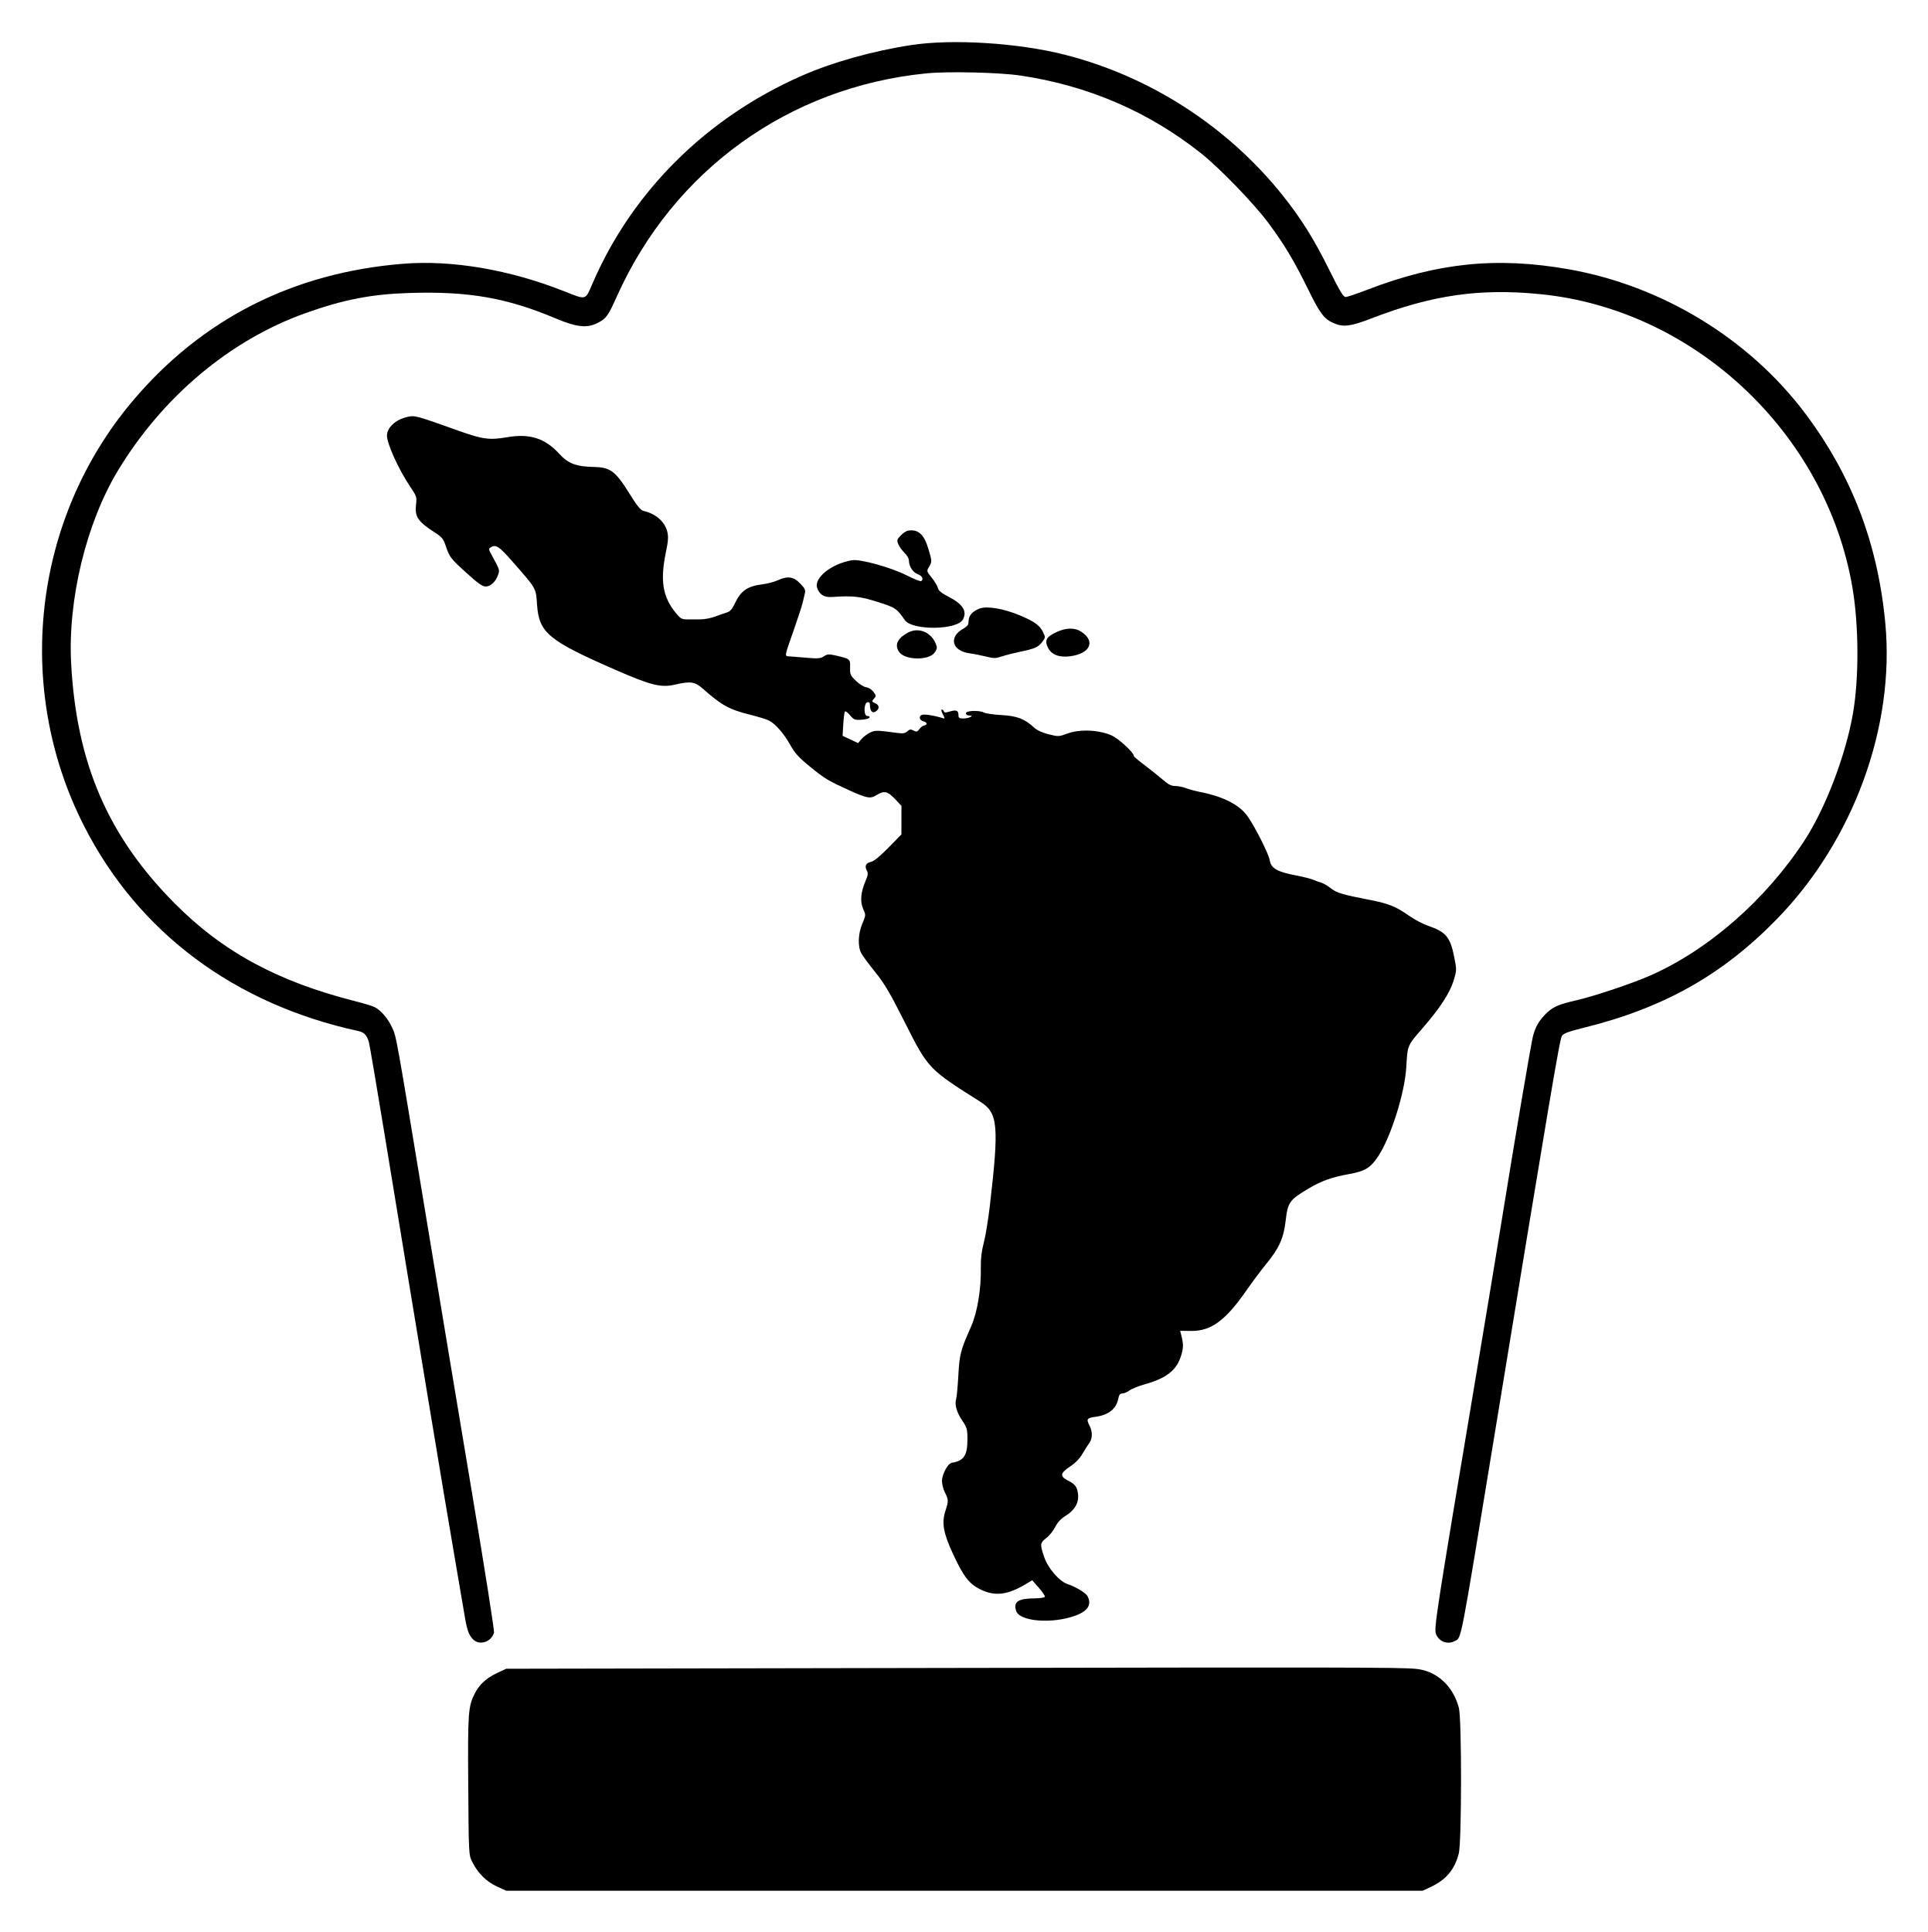
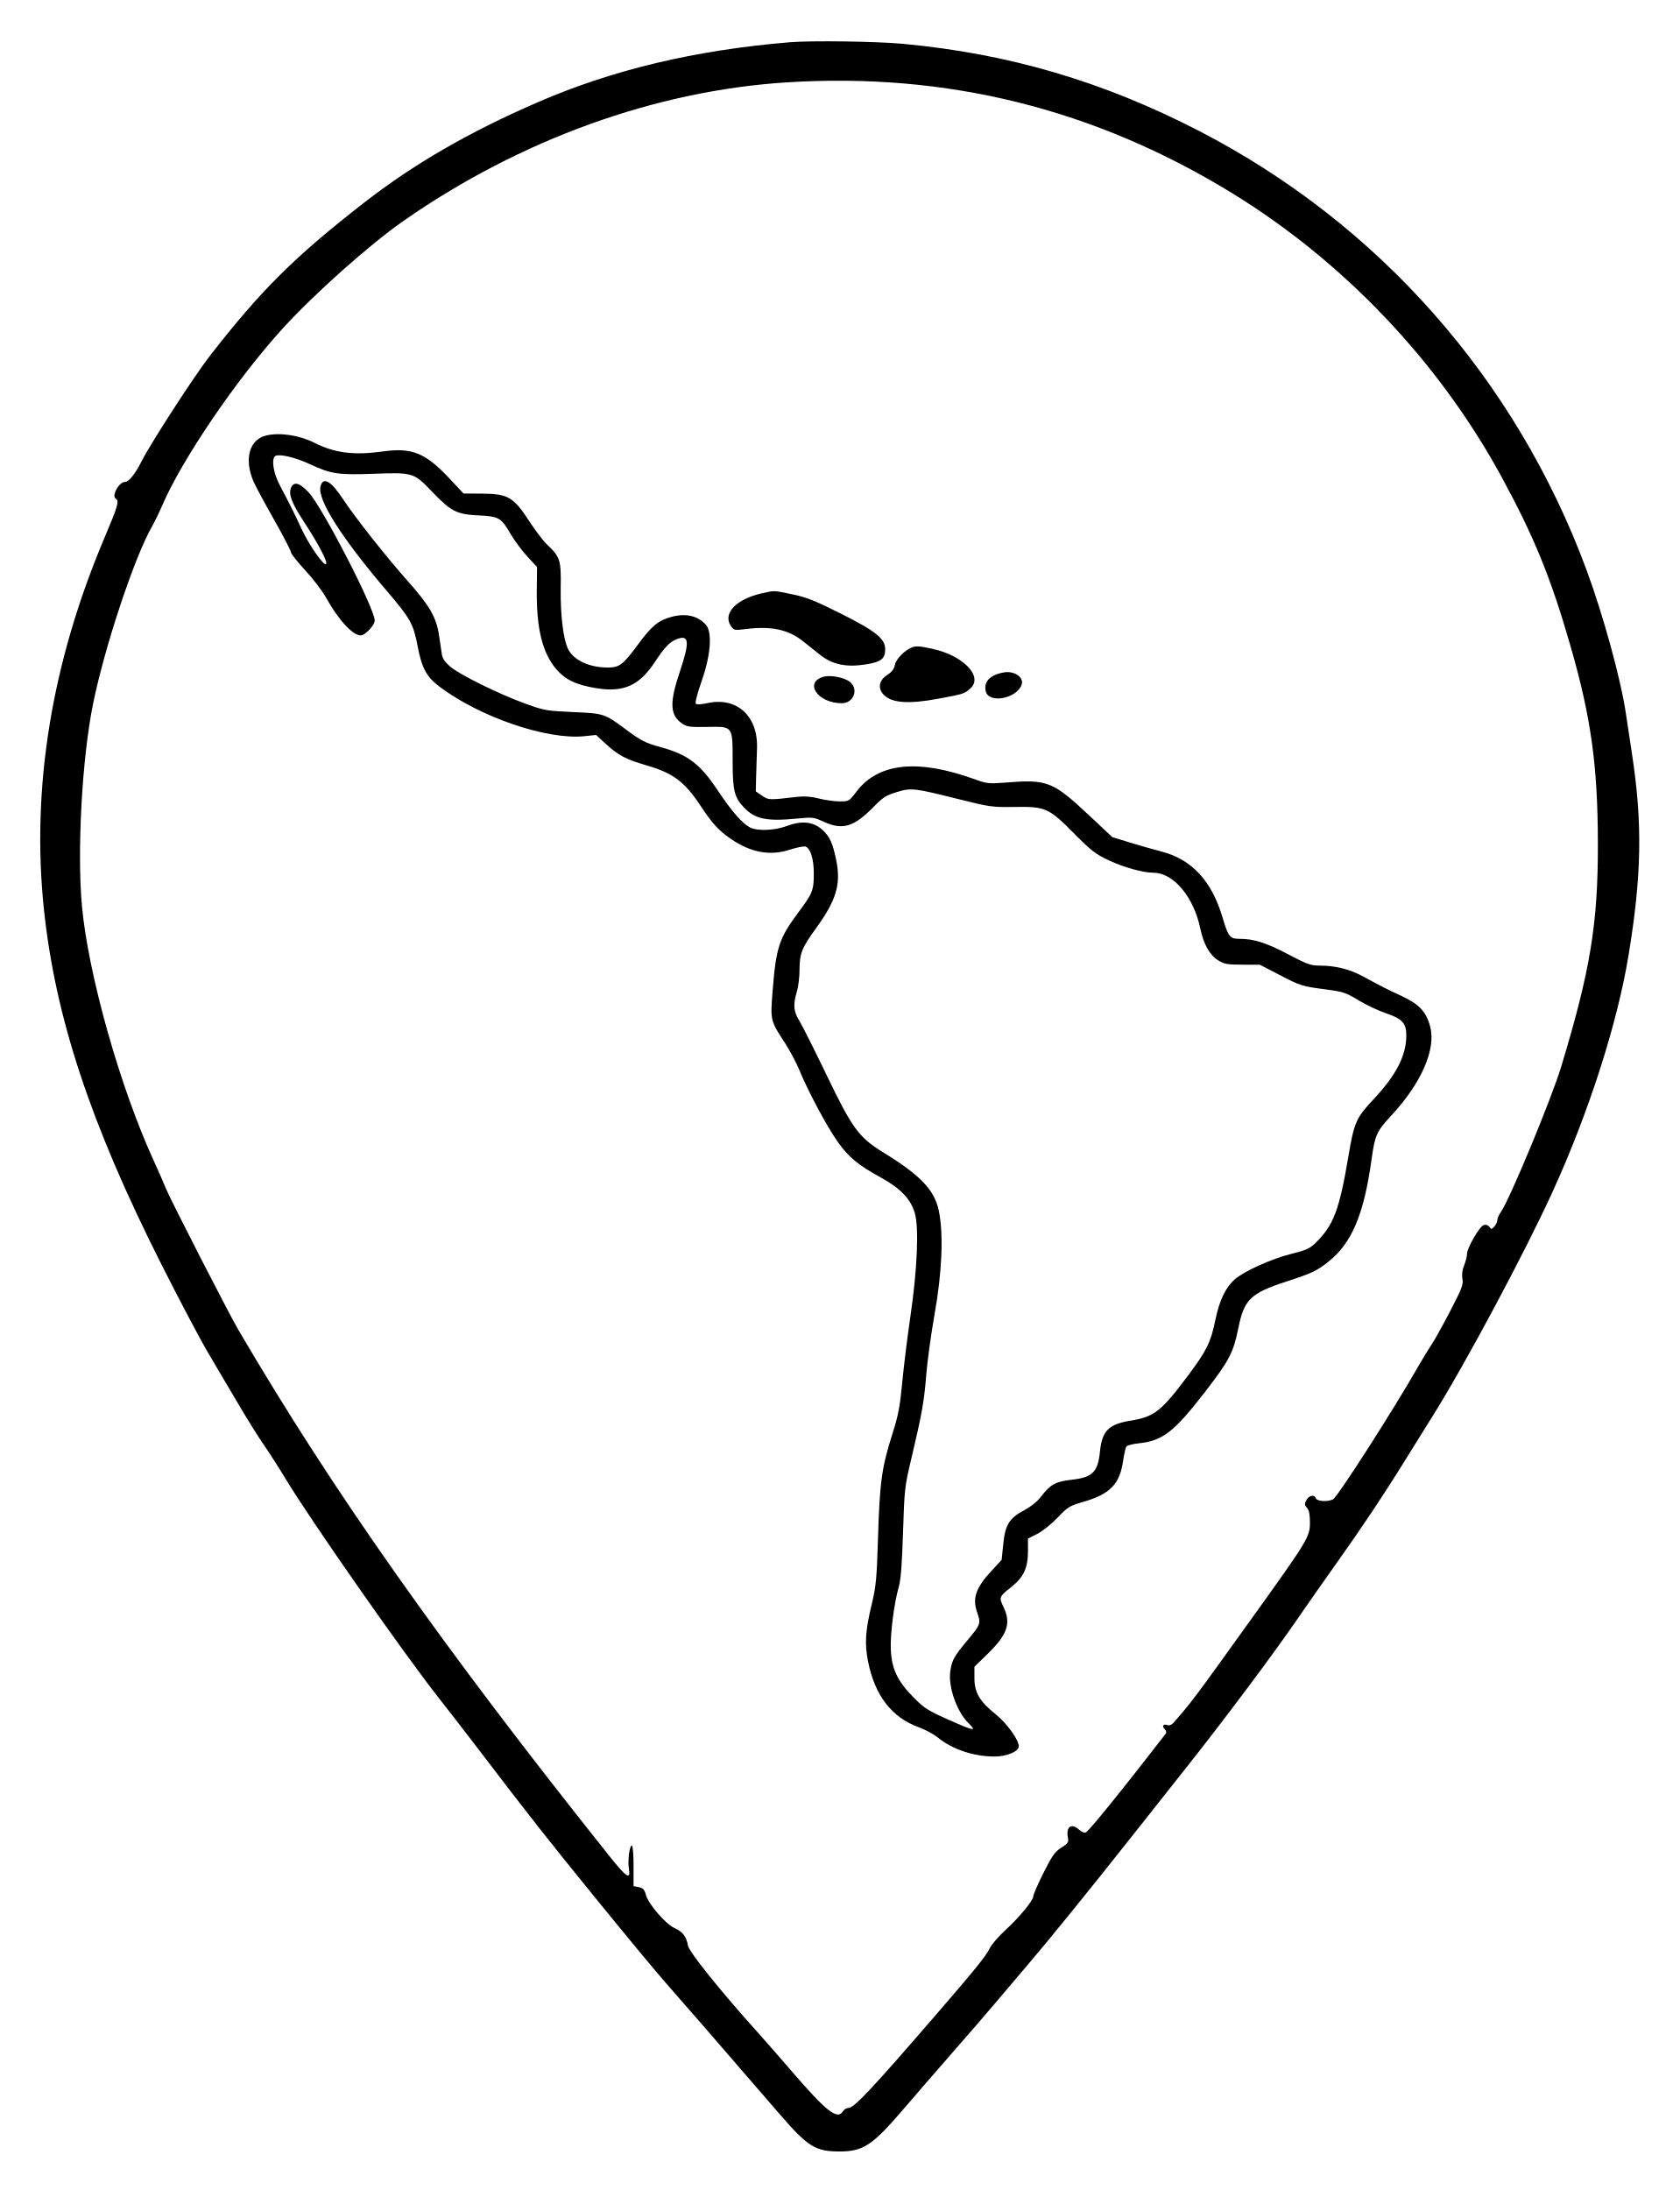
- <svg xmlns="http://www.w3.org/2000/svg" viewBox="558 237 1285 1288">
-   <g class="logo-hat" fill="currentColor">
-     <path d="M 1165.500 267.051 C 1139.541 271.031, 1112.858 278.542, 1092.075 287.719 C 1028.819 315.652, 979.461 364.737, 953.027 426 C 948.105 437.407, 949.184 437.114, 934.102 431.154 C 897.731 416.780, 859.485 410.243, 826.910 412.833 C 753.573 418.663, 692.505 449.658, 646.299 504.500 C 579.957 583.242, 567.155 695.610, 614.041 787.645 C 650.191 858.608, 714.263 906.460, 797.180 924.422 C 800.799 925.206, 802.748 927.349, 803.969 931.887 C 804.532 933.975, 809.698 964.442, 815.449 999.592 C 834.376 1115.258, 854.869 1238.965, 860.412 1271 C 863.409 1288.325, 866.576 1306.881, 867.450 1312.235 C 869.286 1323.492, 870.327 1326.639, 873.241 1329.750 C 877.465 1334.259, 885.458 1331.852, 887.375 1325.494 C 887.708 1324.391, 881.231 1283.216, 872.982 1233.994 C 864.734 1184.772, 850.772 1100.850, 841.957 1047.500 C 821.607 924.341, 822.354 928.497, 819.396 922 C 816.711 916.102, 812.096 910.666, 807.914 908.474 C 806.491 907.728, 800.641 905.933, 794.914 904.485 C 743.080 891.378, 706.405 871.496, 674.313 839.105 C 629.935 794.315, 609.075 745.974, 605.439 679.500 C 603.101 636.755, 615.551 585.482, 636.762 550.500 C 666.533 501.402, 711.328 463.794, 761.401 445.856 C 786.844 436.742, 805.543 433.104, 831 432.314 C 870.384 431.093, 895.788 435.515, 928.500 449.286 C 942.488 455.174, 949.443 455.917, 956.500 452.276 C 962.228 449.321, 963.382 447.719, 969.357 434.421 C 1007.089 350.443, 1083.942 295.072, 1175.468 285.923 C 1190.085 284.462, 1224.244 285.255, 1238.500 287.387 C 1283.450 294.108, 1323.405 311.288, 1358.500 338.983 C 1370.709 348.617, 1393.520 372.138, 1403.279 385.156 C 1413.971 399.417, 1420.856 410.907, 1430.452 430.500 C 1438.138 446.193, 1440.933 449.821, 1447.417 452.530 C 1453.835 455.211, 1458.543 454.586, 1472.566 449.190 C 1512.930 433.657, 1544.287 429.142, 1584.576 433.063 C 1687.417 443.070, 1775.401 525.569, 1793.009 628.500 C 1797.329 653.754, 1797.501 688.767, 1793.422 712.500 C 1788.633 740.369, 1774.988 776.102, 1760.965 797.500 C 1735.020 837.090, 1696.935 870.365, 1658 887.460 C 1645.935 892.757, 1620.266 901.328, 1608.500 903.988 C 1596.690 906.658, 1592.764 908.499, 1587.860 913.665 C 1583.721 918.026, 1581.703 921.664, 1580.082 927.690 C 1578.829 932.350, 1567.778 997.408, 1559.477 1049 C 1556.512 1067.425, 1548.654 1114.900, 1542.015 1154.500 C 1515.209 1314.376, 1513.903 1322.832, 1515.441 1326.512 C 1517.553 1331.569, 1523.205 1333.566, 1528.055 1330.970 C 1532.435 1328.627, 1531.351 1334.237, 1553.450 1199.500 C 1591.784 965.777, 1597.842 929.890, 1599.355 927.582 C 1600.445 925.917, 1603.747 924.688, 1613.849 922.189 C 1667.350 908.949, 1706.508 886.890, 1742.867 849.509 C 1793.705 797.241, 1821.431 721.481, 1814.968 652.500 C 1809.987 599.352, 1792.592 553.860, 1761.402 512.413 C 1723.998 462.711, 1665.959 427.410, 1603.676 416.479 C 1555.940 408.101, 1516.445 412.119, 1469.781 430.099 C 1462.786 432.795, 1456.188 435, 1455.118 435 C 1453.593 435, 1451.224 431.063, 1444.137 416.750 C 1434.070 396.419, 1425.385 382.538, 1413.148 367.219 C 1376.488 321.326, 1324.614 287.851, 1267.863 273.465 C 1236.742 265.576, 1192.999 262.836, 1165.500 267.051 M 1178.500 1348.985 L 895.500 1349.500 889.500 1352.304 C 882.280 1355.679, 877.610 1359.951, 874.530 1366 C 870.126 1374.651, 869.840 1378.690, 870.180 1427.500 C 870.498 1473.147, 870.518 1473.536, 872.797 1478.162 C 876.480 1485.640, 882.180 1491.350, 889.192 1494.587 L 895.500 1497.500 1201 1497.500 L 1506.500 1497.500 1512 1494.910 C 1522.168 1490.121, 1527.715 1483.509, 1530.575 1472.764 C 1532.559 1465.309, 1532.615 1382.891, 1530.641 1375.500 C 1526.704 1360.761, 1515.708 1350.829, 1501.921 1349.558 C 1490.918 1348.543, 1455.594 1348.480, 1178.500 1348.985" />
+ <svg xmlns="http://www.w3.org/2000/svg" viewBox="554 284 941 1227">
+   <g class="logo-hat" fill="currentColor" fill-rule="evenodd">
+     <path d="M 996.500 307.670 C 943.426 312.103, 897.430 323.043, 855.500 341.207 C 816.726 358.004, 785.988 375.787, 757.757 397.755 C 718.990 427.921, 700.195 446.595, 671.667 483.292 C 662.839 494.648, 638.517 532.185, 633.303 542.500 C 629.721 549.588, 626.192 554, 624.104 554 C 620.652 554, 616.341 561.857, 618.919 563.450 C 620.902 564.676, 620.049 567.612, 612.623 585.114 C 582.925 655.109, 571.441 725.471, 578.611 793.500 C 584.971 853.851, 604.612 913.332, 643.993 991.500 C 654.245 1011.850, 666.239 1034.575, 670.646 1042 C 675.053 1049.425, 682.622 1062.250, 687.467 1070.500 C 692.311 1078.750, 698.714 1089.010, 701.695 1093.300 C 704.676 1097.590, 710.272 1106.326, 714.129 1112.714 C 728.141 1135.915, 780.284 1210.509, 799.699 1235.127 C 805.089 1241.962, 815.125 1254.931, 822 1263.946 C 850.931 1301.882, 859.972 1313.373, 888.346 1348.269 C 904.761 1368.458, 922.311 1389.624, 927.346 1395.305 C 935.419 1404.414, 953.179 1424.879, 990.521 1468.096 C 1006.717 1486.841, 1010.824 1489.418, 1024.500 1489.413 C 1037.713 1489.408, 1042.857 1485.985, 1060.350 1465.558 C 1067.033 1457.755, 1079.700 1443.144, 1088.500 1433.090 C 1097.300 1423.036, 1107.578 1411.140, 1111.340 1406.655 C 1115.102 1402.170, 1122.977 1392.897, 1128.840 1386.050 C 1141.404 1371.376, 1163.459 1344.189, 1188.500 1312.507 C 1198.400 1299.981, 1212.073 1282.705, 1218.885 1274.116 C 1239.608 1247.985, 1266.933 1211.497, 1280.004 1192.500 C 1286.815 1182.600, 1297.532 1167.300, 1303.818 1158.500 C 1316.286 1141.045, 1330.126 1120.292, 1340.199 1103.948 C 1343.740 1098.202, 1351.161 1086.300, 1356.689 1077.500 C 1374.945 1048.438, 1408.932 984.822, 1424.400 950.764 C 1444.388 906.751, 1460.194 857.457, 1466.461 819.587 C 1473.919 774.517, 1474.418 745.229, 1468.395 706 C 1467.001 696.925, 1465.504 687.025, 1465.067 684 C 1462.319 664.958, 1452.333 628.535, 1442.861 603 C 1403.271 496.273, 1326.514 409.354, 1226 357.429 C 1172.208 329.640, 1119.279 314.065, 1059.876 308.545 C 1045.077 307.170, 1008.533 306.665, 996.500 307.670 M 995 330.138 C 921.356 334.770, 845.477 362.172, 780.128 407.734 C 761.037 421.044, 729.829 448.856, 712.153 468.312 C 686.466 496.585, 656.130 541.155, 644.982 567 C 643.203 571.125, 640.703 576.300, 639.426 578.500 C 629.498 595.609, 612.678 646.104, 606.111 678.511 C 599.941 708.960, 597.095 761.192, 599.937 791.831 C 603.466 829.894, 621.174 892.792, 639.900 933.781 C 642.735 939.986, 645.892 947.186, 646.917 949.781 C 649.171 955.490, 682.156 1019.859, 687.512 1029 C 740.599 1119.608, 801.912 1206.568, 895.331 1323.750 C 905.066 1335.961, 907.426 1337.518, 906.391 1331.046 C 905.645 1326.380, 906.718 1318, 908.061 1318 C 908.591 1318, 909 1322.953, 909 1329.375 L 909 1340.750 911.952 1341.340 C 914.327 1341.815, 915.108 1342.670, 915.949 1345.715 C 917.379 1350.897, 927.031 1362.057, 932.012 1364.289 C 936.578 1366.334, 938.568 1368.946, 939.516 1374.134 C 940.163 1377.678, 957.676 1399.464, 978.396 1422.500 C 982.353 1426.900, 991.054 1436.840, 997.730 1444.590 C 1017.051 1467.016, 1023.202 1471.852, 1026.232 1467 C 1026.919 1465.900, 1028.397 1465, 1029.517 1465 C 1032.544 1465, 1042.290 1454.645, 1076.576 1415 C 1100.385 1387.469, 1106.535 1379.898, 1108.494 1375.709 C 1109.469 1373.625, 1113.311 1369.125, 1117.032 1365.709 C 1125.208 1358.206, 1133 1348.778, 1133 1346.389 C 1133 1345.429, 1135.581 1339.515, 1138.735 1333.247 C 1143.598 1323.582, 1145.114 1321.445, 1148.715 1319.175 C 1152.407 1316.849, 1152.889 1316.144, 1152.406 1313.772 C 1151.135 1307.528, 1154.367 1305.117, 1158.635 1309.127 C 1159.880 1310.296, 1161.558 1311, 1162.364 1310.691 C 1164.060 1310.040, 1182.511 1287.260, 1207.184 1255.356 C 1207.734 1254.646, 1207.484 1253.627, 1206.527 1252.670 C 1204.827 1250.969, 1205.954 1249.661, 1208.332 1250.574 C 1209.165 1250.893, 1210.568 1250.332, 1211.451 1249.327 C 1221.742 1237.613, 1222.450 1236.669, 1257.180 1188.266 C 1286.696 1147.130, 1288 1144.966, 1288 1137.147 C 1288 1132.498, 1287.528 1130.136, 1286.336 1128.819 C 1284.902 1127.234, 1284.856 1126.637, 1286.005 1124.490 C 1287.483 1121.728, 1290.470 1121.176, 1291.362 1123.500 C 1292.022 1125.221, 1298.091 1125.557, 1300.943 1124.031 C 1303.585 1122.617, 1335.355 1073.009, 1349.314 1048.500 C 1351.507 1044.650, 1354.565 1039.652, 1356.110 1037.393 C 1357.655 1035.133, 1362.338 1026.721, 1366.515 1018.698 C 1373.183 1005.893, 1374.030 1003.676, 1373.445 1000.560 C 1373.008 998.227, 1373.331 995.629, 1374.390 992.984 C 1375.275 990.771, 1376 987.903, 1376 986.612 C 1376 983.254, 1382.985 971.140, 1385.354 970.388 C 1386.619 969.986, 1387.779 970.345, 1388.527 971.368 C 1389.604 972.840, 1389.851 972.822, 1391.353 971.162 C 1392.259 970.161, 1393 968.547, 1393 967.576 C 1393 966.604, 1393.911 964.530, 1395.024 962.966 C 1399.895 956.126, 1423.335 899.634, 1428.826 881.500 C 1445.150 827.596, 1449.427 801.537, 1449.342 756.500 C 1449.260 712.923, 1445.549 686.122, 1434.074 646.226 C 1422.989 607.685, 1413.824 585.179, 1395.407 551.270 C 1360.419 486.852, 1306.937 430.552, 1244.218 392.112 C 1167.404 345.035, 1084.791 324.491, 995 330.138" />
  </g>
  <g class="logo-flame" fill="currentColor">
-     <path d="M 829.500 514.975 C 821.706 516.769, 816 522.027, 816 527.415 C 816 532.879, 823.764 549.970, 831.406 561.328 C 835.794 567.850, 835.972 568.390, 835.383 573.401 C 834.422 581.578, 836.605 584.749, 848.423 592.338 C 852.508 594.962, 853.639 596.372, 855.067 600.618 C 857.700 608.445, 858.284 609.215, 868.978 618.931 C 876.641 625.894, 879.620 628, 881.805 628 C 885.120 628, 888.454 624.863, 890.071 620.226 C 891.235 616.886, 891.369 617.286, 885.364 606.191 C 883.814 603.327, 883.770 602.757, 885.037 601.956 C 888.498 599.767, 890.636 601.096, 899.026 610.650 C 915.907 629.873, 915.268 628.773, 916.041 639.924 C 917.361 658.952, 923.452 663.998, 969.171 683.931 C 991.925 693.852, 998.813 695.551, 1007.811 693.464 C 1018.495 690.986, 1021.247 691.392, 1026.729 696.250 C 1038.989 707.115, 1044.355 710.076, 1057.822 713.408 C 1063.374 714.782, 1069.173 716.565, 1070.709 717.370 C 1075.087 719.668, 1080.504 725.873, 1084.789 733.500 C 1087.967 739.157, 1090.517 741.965, 1098.080 748.140 C 1107.876 756.139, 1110.020 757.430, 1124.191 763.867 C 1136.038 769.249, 1138.234 769.637, 1142.371 767.080 C 1147.450 763.941, 1149.746 764.413, 1154.650 769.605 L 1159 774.210 1159 783.734 L 1159 793.258 1150.369 802.078 C 1144.813 807.756, 1140.691 811.129, 1138.801 811.544 C 1135.297 812.313, 1134.301 814.325, 1135.923 817.355 C 1136.901 819.184, 1136.735 820.451, 1134.981 824.538 C 1131.836 831.866, 1131.338 838.205, 1133.527 843.059 C 1135.319 847.033, 1135.312 847.133, 1132.919 852.787 C 1130.084 859.483, 1129.781 867.924, 1132.211 872.500 C 1133.087 874.150, 1137.252 879.775, 1141.465 885 C 1147.739 892.779, 1151.309 898.834, 1161.174 918.427 C 1176.814 949.489, 1177.043 949.730, 1211.595 971.500 C 1223.381 978.925, 1224.155 987.277, 1217.992 1040.500 C 1216.909 1049.850, 1215.069 1061.100, 1213.902 1065.500 C 1212.429 1071.054, 1211.827 1076.098, 1211.934 1082 C 1212.193 1096.300, 1209.622 1111.909, 1205.457 1121.316 C 1198.347 1137.376, 1197.739 1139.707, 1196.938 1154 C 1196.522 1161.425, 1195.865 1168.507, 1195.477 1169.738 C 1194.345 1173.335, 1195.818 1178.529, 1199.537 1184.055 C 1202.717 1188.781, 1203 1189.809, 1203 1196.650 C 1203 1207.316, 1200.591 1210.912, 1192.589 1212.194 C 1189.939 1212.618, 1186.096 1219.721, 1186.043 1224.290 C 1186.020 1226.374, 1186.900 1229.844, 1188 1232 C 1190.422 1236.747, 1190.452 1237.743, 1188.366 1244.119 C 1185.700 1252.272, 1186.869 1258.893, 1193.501 1273.203 C 1200.398 1288.083, 1204.181 1292.963, 1211.655 1296.619 C 1221.418 1301.396, 1229.780 1300.359, 1242.352 1292.812 L 1246.204 1290.500 1250.580 1295.500 C 1252.987 1298.250, 1254.813 1300.950, 1254.638 1301.500 C 1254.463 1302.050, 1251.435 1302.530, 1247.910 1302.566 C 1236.692 1302.682, 1233.535 1304.809, 1235.481 1310.939 C 1237.753 1318.099, 1259.965 1319.774, 1275.362 1313.947 C 1283.447 1310.887, 1285.995 1306.596, 1283.023 1301.043 C 1281.868 1298.885, 1275.026 1294.763, 1269.792 1293.071 C 1264.252 1291.281, 1256.686 1282.487, 1254.102 1274.837 C 1251.294 1266.521, 1251.408 1265.553, 1255.571 1262.378 C 1257.534 1260.880, 1260.196 1257.574, 1261.485 1255.030 C 1263.108 1251.828, 1265.333 1249.470, 1268.725 1247.362 C 1274.682 1243.659, 1277.474 1238.570, 1276.703 1232.822 C 1276.069 1228.095, 1274.795 1226.446, 1269.817 1223.907 C 1264.499 1221.193, 1264.879 1219.027, 1271.441 1214.671 C 1274.955 1212.338, 1277.855 1209.365, 1279.629 1206.279 C 1281.140 1203.651, 1283.192 1200.427, 1284.188 1199.115 C 1286.385 1196.223, 1286.511 1191.504, 1284.494 1187.636 C 1282.113 1183.071, 1282.570 1182.315, 1288.156 1181.574 C 1297.073 1180.391, 1302.296 1176.269, 1303.585 1169.399 C 1304.056 1166.890, 1304.742 1166, 1306.207 1166 C 1307.298 1166, 1309.494 1165.073, 1311.086 1163.939 C 1312.677 1162.806, 1317.174 1160.993, 1321.079 1159.911 C 1335.798 1155.832, 1342.681 1150.346, 1345.576 1140.385 C 1347.097 1135.155, 1347.081 1133.154, 1345.467 1126.724 L 1344.837 1124.215 1352.169 1124.293 C 1365.346 1124.434, 1374.989 1117.420, 1388.684 1097.733 C 1392.803 1091.811, 1398.850 1083.711, 1402.120 1079.733 C 1410.853 1069.111, 1413.847 1062.429, 1415.196 1050.555 C 1416.548 1038.655, 1417.824 1036.849, 1429.992 1029.621 C 1439.156 1024.177, 1445.586 1021.870, 1457.750 1019.661 C 1468.162 1017.771, 1471.896 1015.446, 1476.973 1007.694 C 1485.353 994.897, 1494.583 965.576, 1495.575 948.598 C 1496.443 933.733, 1496.272 934.154, 1506.071 922.885 C 1517.988 909.182, 1524.599 899.077, 1527.173 890.632 C 1529.217 883.927, 1529.226 883.560, 1527.574 875.132 C 1524.947 861.730, 1522.005 858.211, 1510.047 854.173 C 1506.799 853.076, 1501.130 850.074, 1497.451 847.503 C 1488.610 841.323, 1483.810 839.373, 1471.647 837.019 C 1452.960 833.402, 1449.266 832.306, 1445.329 829.212 C 1443.223 827.557, 1440.375 825.882, 1439 825.490 C 1437.625 825.098, 1435.150 824.199, 1433.500 823.492 C 1431.850 822.785, 1426.466 821.442, 1421.535 820.509 C 1409.496 818.230, 1405.385 815.816, 1404.544 810.531 C 1403.880 806.364, 1395.202 789.061, 1389.938 781.410 C 1384.628 773.692, 1373.784 768.071, 1358.335 765.028 C 1355.126 764.396, 1350.803 763.231, 1348.730 762.439 C 1346.656 761.648, 1343.421 761, 1341.541 761 C 1338.966 761, 1336.933 759.971, 1333.311 756.836 C 1330.665 754.546, 1325.237 750.216, 1321.250 747.215 C 1317.263 744.213, 1314 741.467, 1314 741.112 C 1314 738.763, 1303.926 729.415, 1299.090 727.276 C 1290.718 723.574, 1278.020 722.996, 1269.922 725.948 C 1263.916 728.138, 1263.632 728.151, 1257.140 726.530 C 1252.919 725.476, 1249.407 723.861, 1247.500 722.097 C 1241.147 716.222, 1236.216 714.315, 1225.845 713.723 C 1220.534 713.420, 1215.276 712.683, 1214.160 712.086 C 1210.955 710.370, 1202 710.675, 1202 712.500 C 1202 713.384, 1202.923 714.006, 1204.250 714.015 C 1206.069 714.028, 1206.213 714.216, 1205 715 C 1204.175 715.533, 1202.037 715.976, 1200.250 715.985 C 1197.476 715.998, 1197 715.646, 1197 713.583 C 1197 710.589, 1195.501 710.034, 1191.080 711.390 C 1188.488 712.186, 1187.548 712.145, 1187.241 711.222 C 1187.017 710.550, 1186.409 710, 1185.891 710 C 1185.373 710, 1185.680 711.414, 1186.574 713.143 C 1188.192 716.272, 1188.189 716.282, 1185.849 715.567 C 1180.521 713.939, 1174.497 713.025, 1172.750 713.579 C 1170.241 714.376, 1170.947 717.279, 1173.814 717.956 C 1176.286 718.540, 1176.440 720.318, 1174.049 720.669 C 1173.251 720.786, 1171.858 721.862, 1170.955 723.060 C 1169.542 724.932, 1168.999 725.070, 1167.073 724.039 C 1165.224 723.049, 1164.504 723.139, 1162.941 724.553 C 1161.460 725.894, 1160.012 726.128, 1156.275 725.631 C 1142.132 723.751, 1141.396 723.745, 1137.934 725.465 C 1136.045 726.403, 1133.512 728.346, 1132.305 729.782 L 1130.111 732.394 1124.940 729.972 L 1119.769 727.550 1120.219 719.774 C 1120.467 715.497, 1120.978 711.689, 1121.355 711.311 C 1121.733 710.934, 1123.270 712.091, 1124.771 713.883 C 1127.270 716.865, 1127.915 717.113, 1132.422 716.820 C 1135.129 716.644, 1137.513 715.984, 1137.721 715.353 C 1137.928 714.722, 1137.288 714.272, 1136.299 714.353 C 1133.758 714.561, 1133.790 705.669, 1136.332 705.177 C 1137.500 704.950, 1138.005 705.549, 1138.015 707.177 C 1138.040 710.911, 1139.616 712.704, 1141.722 711.393 C 1144.516 709.653, 1144.445 707.160, 1141.564 705.847 C 1139.124 704.735, 1139.076 704.573, 1140.670 702.812 C 1142.254 701.062, 1142.233 700.789, 1140.328 698.226 C 1139.166 696.662, 1137.120 695.360, 1135.531 695.172 C 1133.994 694.990, 1130.957 693.111, 1128.709 690.951 C 1124.966 687.354, 1124.666 686.672, 1124.773 681.982 C 1124.903 676.285, 1124.823 676.218, 1115.225 674.014 C 1110.595 672.951, 1109.627 673.015, 1107.302 674.538 C 1105.051 676.013, 1103.370 676.161, 1096.077 675.527 C 1091.360 675.116, 1086.150 674.697, 1084.500 674.595 C 1080.917 674.373, 1080.729 675.584, 1087.220 657 C 1090.005 649.025, 1092.650 640.925, 1093.097 639 C 1093.545 637.075, 1094.214 634.229, 1094.586 632.676 C 1095.156 630.295, 1094.660 629.237, 1091.428 625.926 C 1086.958 621.348, 1083.138 620.846, 1076.321 623.941 C 1074.023 624.985, 1069.523 626.158, 1066.321 626.548 C 1056.262 627.775, 1051.931 630.805, 1047.840 639.477 C 1046.085 643.198, 1044.735 644.684, 1042.496 645.363 C 1040.848 645.863, 1037.250 647.109, 1034.500 648.133 C 1031.750 649.157, 1027.250 649.967, 1024.500 649.933 C 1021.750 649.899, 1017.833 649.888, 1015.795 649.909 C 1012.627 649.942, 1011.585 649.330, 1008.596 645.683 C 999.792 634.939, 998.035 624.151, 1001.977 605.048 C 1003.556 597.393, 1003.721 594.778, 1002.844 591.296 C 1001.178 584.678, 995.053 579.388, 987 577.611 C 985.130 577.199, 982.735 574.224, 977.500 565.817 C 968.333 551.095, 964.968 548.573, 954.163 548.323 C 942.006 548.042, 936.849 546.090, 930.813 539.486 C 921.326 529.105, 911.117 525.877, 896.044 528.492 C 884.459 530.502, 879.706 529.875, 864 524.265 C 835.087 513.936, 834.591 513.802, 829.500 514.975 M 1163.388 590.762 C 1162.226 590.949, 1160.025 592.408, 1158.497 594.004 C 1155.966 596.645, 1155.826 597.166, 1156.931 599.835 C 1157.599 601.446, 1159.463 604.027, 1161.073 605.570 C 1162.692 607.121, 1164 609.430, 1164 610.737 C 1164 614.565, 1166.715 618.705, 1169.970 619.840 C 1172.860 620.847, 1173.995 623.267, 1172.122 624.425 C 1171.638 624.724, 1167.251 622.959, 1162.372 620.504 C 1151.792 615.182, 1131.380 609.563, 1126 610.493 C 1112.101 612.895, 1100.306 622.439, 1102.889 629.194 C 1104.561 633.567, 1107.588 635.346, 1112.754 634.989 C 1126.572 634.035, 1131.421 634.562, 1143.162 638.295 C 1155.127 642.099, 1155.742 642.511, 1161.272 650.405 C 1166.203 657.445, 1196.192 657.115, 1200.011 649.979 C 1202.942 644.503, 1199.931 639.726, 1190.491 634.871 C 1185.721 632.418, 1183.772 630.819, 1183.331 629 C 1182.998 627.625, 1181.143 624.540, 1179.209 622.145 C 1175.762 617.874, 1175.725 617.735, 1177.347 614.990 C 1179.431 611.462, 1179.421 611.128, 1176.985 602.950 C 1174.070 593.161, 1170.171 589.666, 1163.388 590.762 M 1211.360 642.603 C 1209.237 643.330, 1206.713 644.892, 1205.750 646.073 C 1204.138 648.052, 1203.886 648.852, 1203.593 652.916 C 1203.537 653.695, 1201.936 655.202, 1200.035 656.264 C 1190.319 661.692, 1192.756 670.979, 1204.299 672.520 C 1207.160 672.902, 1212.132 673.878, 1215.348 674.690 C 1220.581 676.011, 1221.706 675.999, 1226.042 674.581 C 1228.707 673.709, 1234.175 672.317, 1238.194 671.486 C 1247.972 669.465, 1250.317 668.415, 1252.920 664.894 C 1255.091 661.957, 1255.097 661.860, 1253.312 658.220 C 1251.159 653.831, 1247.468 651.213, 1237.725 647.163 C 1227.207 642.790, 1216.316 640.907, 1211.360 642.603 M 1218.640 654.845 C 1218.441 655.205, 1218.230 657.188, 1218.170 659.250 C 1218.042 663.644, 1218.765 663.817, 1227.603 661.515 C 1234.343 659.760, 1234.750 659.472, 1232.328 658.175 C 1229.474 656.648, 1219.044 654.111, 1218.640 654.845 M 1262.330 658.427 C 1255.554 661.582, 1254.295 663.897, 1256.690 668.797 C 1258.955 673.431, 1264.158 675.455, 1271.406 674.522 C 1284.746 672.804, 1288.597 664.679, 1279.102 658.287 C 1274.656 655.294, 1268.956 655.342, 1262.330 658.427 M 1163.500 658.662 C 1156.307 662.454, 1154.214 667.005, 1157.503 671.701 C 1161.199 676.978, 1176.465 677.486, 1180.775 672.475 C 1182.347 670.648, 1182.870 669.124, 1182.432 667.652 C 1179.849 658.973, 1170.937 654.741, 1163.500 658.662" />
+     <path d="M 703.185 527.989 C 693.636 530.249, 690.633 541.290, 696.127 553.940 C 697.188 556.382, 702.318 565.904, 707.528 575.100 C 712.737 584.296, 717 592.506, 717 593.343 C 717 594.180, 720.587 598.737, 724.972 603.470 C 729.356 608.202, 734.617 615.095, 736.661 618.787 C 743.525 631.181, 751.606 640, 756.101 640 C 758.583 640, 764.007 634.258, 763.966 631.673 C 763.855 624.695, 734.736 568.215, 726.949 559.875 C 721.754 554.311, 718.504 553.545, 716.990 557.527 C 715.644 561.067, 717.517 565.923, 724.144 576.079 C 732.012 588.136, 737.185 597.800, 736.811 599.744 C 736.295 602.421, 727.262 589.691, 722.801 580 C 718.793 571.292, 716.061 565.809, 710.744 555.798 C 706.966 548.684, 705.854 540.377, 708.542 539.346 C 711.208 538.322, 719.868 540.432, 727.338 543.924 C 739.421 549.574, 743.448 550.188, 763.513 549.443 C 785.387 548.632, 785.879 548.784, 796.131 559.503 C 806.651 570.501, 809.906 572.179, 821.833 572.752 C 833.559 573.315, 834.727 573.972, 839.980 582.965 C 842.223 586.806, 846.502 592.588, 849.487 595.813 L 854.916 601.676 854.774 614.588 C 854.536 636.296, 858.017 650.193, 865.948 659.204 C 870.962 664.899, 876.551 667.563, 887.497 669.472 C 903.122 672.196, 912.091 668.315, 920.857 655.034 C 926.472 646.528, 929.278 643.596, 933.241 642.095 C 940.210 639.454, 940.581 643.488, 934.920 660.349 C 928.923 678.212, 929.335 684.909, 936.730 689.736 C 938.948 691.184, 941.345 691.461, 950.092 691.284 C 964.809 690.986, 964.495 690.570, 964.518 710.356 C 964.537 726.911, 965.455 730.707, 970.803 736.342 C 977.165 743.045, 983.523 744.322, 1001.618 742.534 C 1009.172 741.788, 1010.135 741.915, 1015.489 744.366 C 1026.278 749.306, 1032.545 747.374, 1044 735.578 C 1048.634 730.806, 1050.577 729.587, 1056.337 727.833 C 1064.647 725.304, 1065.921 725.445, 1090.749 731.640 C 1108.838 736.154, 1109.970 736.312, 1122.802 736.115 C 1139.902 735.854, 1141.652 736.649, 1156.148 751.274 C 1165.497 760.707, 1167.898 762.550, 1175.429 766.080 C 1183.793 769.999, 1194.473 772.947, 1200.434 772.983 C 1211.543 773.048, 1222.807 786.444, 1226.495 803.976 C 1228.417 813.115, 1231.783 819.084, 1236.741 822.150 C 1239.993 824.160, 1241.809 824.475, 1250.201 824.487 L 1259.902 824.500 1270.701 830.098 C 1282.934 836.439, 1283.375 836.577, 1297.319 838.408 C 1306.566 839.623, 1308.230 840.183, 1315.233 844.435 C 1319.480 847.013, 1326.339 850.260, 1330.475 851.651 C 1339.655 854.737, 1342 857.259, 1342 864.046 C 1342 875.358, 1336.393 886.306, 1323.633 899.913 C 1313.840 910.356, 1312.766 912.791, 1309.552 931.853 C 1304.481 961.918, 1301.217 970.540, 1291.213 980.297 C 1287.894 983.534, 1285.894 984.446, 1277.650 986.488 C 1266.612 989.221, 1251.142 996.180, 1245.929 1000.758 C 1240.698 1005.350, 1237.251 1012.555, 1234.984 1023.633 C 1232.431 1036.105, 1230.130 1040.753, 1219.460 1055 C 1204.672 1074.743, 1200.728 1077.816, 1187.411 1079.977 C 1175.213 1081.955, 1171.498 1085.711, 1170.348 1097.225 C 1169.193 1108.782, 1166.209 1111.749, 1154.413 1113.072 C 1145.584 1114.062, 1142.520 1115.722, 1137.579 1122.192 C 1135.279 1125.205, 1131.806 1128.052, 1127.878 1130.146 C 1119.471 1134.627, 1117.251 1138.240, 1116.134 1149.268 L 1115.253 1157.960 1109.618 1164.046 C 1100.827 1173.541, 1098.757 1179.402, 1101.458 1187.156 C 1103.704 1193.604, 1103.557 1194.052, 1096.415 1202.610 C 1088.580 1211.999, 1087.413 1214.066, 1086.496 1220.179 C 1085.174 1228.993, 1090.131 1243.117, 1096.828 1249.621 C 1101.589 1254.245, 1099.819 1253.903, 1085.147 1247.363 C 1073.911 1242.355, 1071.766 1240.982, 1065.917 1235.055 C 1056.868 1225.883, 1053.608 1219.021, 1053.144 1208.165 C 1052.771 1199.442, 1054.976 1182.213, 1057.657 1172.893 C 1058.746 1169.109, 1059.444 1160.041, 1059.997 1142.500 C 1060.751 1118.554, 1060.940 1116.847, 1064.466 1102 C 1070.529 1076.479, 1071.839 1069.170, 1072.983 1054.500 C 1073.584 1046.800, 1075.716 1031.275, 1077.721 1020 C 1081.847 996.799, 1082.731 975.692, 1080.119 962.691 C 1077.731 950.803, 1069.985 942.617, 1048.786 929.582 C 1035.259 921.264, 1031.509 916.151, 1017.380 886.770 C 1010.574 872.618, 1003.655 858.843, 1002.003 856.159 C 998.616 850.655, 998.281 846.940, 1000.511 839.591 C 1001.330 836.891, 1002 831.364, 1002 827.309 C 1002 818.289, 1003.276 815.052, 1011.049 804.353 C 1022.737 788.266, 1025.363 779.356, 1022.488 765.537 C 1020.602 756.471, 1018.940 752.782, 1015.153 749.252 C 1009.825 744.285, 1003.480 743.554, 994.581 746.884 C 987.976 749.355, 978.211 749.689, 974.200 747.580 C 969.889 745.313, 963.782 738.300, 956.240 726.954 C 946.233 711.902, 939.443 706.761, 924 702.547 C 915.681 700.277, 913.057 698.930, 904.460 692.519 C 892.828 683.844, 892.409 683.708, 875 682.944 C 860.194 682.295, 858.995 682.081, 848.221 678.182 C 833.593 672.887, 811.533 662.004, 806.234 657.469 C 803.403 655.045, 801.922 652.883, 801.599 650.703 C 801.338 648.942, 800.628 644.154, 800.022 640.065 C 798.503 629.818, 794.789 623.385, 782.278 609.326 C 770.451 596.036, 752.984 573.927, 746.274 563.753 C 739.428 553.375, 735.005 550.859, 733.581 556.532 C 731.734 563.893, 745.345 585.316, 770.887 615.245 C 783.983 630.592, 785.627 633.545, 788 646 C 790.345 658.307, 793.010 663.260, 800.199 668.677 C 822.976 685.840, 860.660 698.695, 881.615 696.451 L 887.968 695.770 893.616 700.932 C 900.478 707.203, 904.781 709.476, 915.882 712.695 C 931.325 717.172, 937.575 721.859, 946.853 735.922 C 953.056 745.322, 956.783 749.379, 963.405 753.934 C 974.752 761.742, 985.521 763.693, 996.818 759.990 C 1000.651 758.733, 1004.531 757.990, 1005.439 758.338 C 1008.175 759.388, 1010 765.415, 1010 773.403 C 1010 782.794, 1009.339 784.471, 1001.490 795.014 C 990.498 809.776, 988.865 814.715, 986.935 839.022 C 985.608 855.745, 985.617 855.783, 993.740 868.210 C 996.512 872.450, 1000.220 879.425, 1001.980 883.710 C 1006.921 895.736, 1017.623 915.687, 1023.618 924.048 C 1029.653 932.464, 1034.972 936.836, 1047.574 943.741 C 1058.540 949.750, 1064.298 955.777, 1066.586 963.645 C 1068.999 971.943, 1067.992 995.270, 1064.066 1022 C 1062.411 1033.275, 1060.372 1049.779, 1059.537 1058.674 C 1058.278 1072.074, 1057.339 1076.984, 1054.065 1087.296 C 1048.090 1106.113, 1046.962 1114.127, 1046.016 1144.500 C 1045.268 1168.493, 1044.880 1172.725, 1042.528 1182.500 C 1038.847 1197.801, 1038.392 1204.875, 1040.434 1215.060 C 1044.227 1233.986, 1053.676 1246.227, 1068.704 1251.682 C 1072.288 1252.983, 1077.084 1255.557, 1079.361 1257.403 C 1087.649 1264.122, 1099.361 1268.077, 1111.137 1268.134 C 1117.711 1268.165, 1124.302 1265.573, 1124.823 1262.751 C 1125.409 1259.581, 1118.351 1249.593, 1111.886 1244.441 C 1102.985 1237.349, 1100 1232.273, 1100 1224.224 L 1100 1217.840 1107.350 1210.670 C 1118.634 1199.663, 1120.708 1193.427, 1116.182 1184.115 C 1113.687 1178.980, 1113.884 1178.495, 1120.624 1173.188 C 1127.526 1167.753, 1130 1162.479, 1130 1153.201 L 1130 1146.034 1135.228 1143.385 C 1138.109 1141.924, 1143.208 1137.844, 1146.590 1134.291 C 1152.314 1128.279, 1153.284 1127.685, 1161.065 1125.422 C 1175.952 1121.094, 1181.360 1115.585, 1183.249 1102.826 C 1183.845 1098.797, 1184.711 1095.001, 1185.171 1094.392 C 1185.632 1093.783, 1188.781 1092.994, 1192.169 1092.640 C 1205.472 1091.250, 1211.993 1086.174, 1229.300 1063.737 C 1242.850 1046.171, 1245.120 1041.811, 1247.904 1028 C 1251.106 1012.114, 1254.737 1008.576, 1274.455 1002.132 C 1289.121 997.339, 1291.777 996.089, 1298.328 990.905 C 1311.452 980.518, 1318.216 964.517, 1322.506 933.707 C 1324.431 919.881, 1325.299 917.954, 1333.649 908.947 C 1350.395 890.888, 1358.698 871.938, 1355.405 859.295 C 1353.201 850.835, 1349.285 846.652, 1339.150 841.933 C 1330.132 837.735, 1328.972 837.145, 1317.500 830.938 C 1310.109 826.939, 1302.179 825, 1293.211 825 C 1288.479 825, 1286.245 824.186, 1275.645 818.601 C 1263.404 812.151, 1256.608 810, 1248.474 810 C 1243.143 810, 1242.230 808.843, 1239.018 798.012 C 1232.938 777.508, 1221.817 765.509, 1204.796 761.090 C 1200.233 759.905, 1192.168 757.602, 1186.874 755.971 L 1177.249 753.006 1163.874 740.478 C 1143.941 721.806, 1140.787 720.579, 1117.500 722.444 C 1108.081 723.199, 1107.065 723.088, 1100 720.541 C 1068.101 709.039, 1046.065 711.404, 1033.802 727.646 C 1029.808 732.936, 1029.696 733, 1024.461 733 C 1021.546 733, 1016.338 732.277, 1012.886 731.392 C 1008.663 730.310, 1004.794 729.993, 1001.055 730.421 C 984.574 732.309, 984.700 732.313, 981 729.794 L 977.500 727.410 977.669 719.455 C 977.762 715.080, 977.987 707.900, 978.168 703.500 C 978.920 685.252, 966.896 674.243, 950.273 677.963 C 947.047 678.685, 944.422 678.822, 943.895 678.295 C 943.369 677.769, 944.728 672.482, 947.199 665.450 C 952.273 651.009, 953.218 638.112, 949.502 634.004 C 945.001 629.027, 938.411 627.481, 930.489 629.545 C 922.970 631.503, 919.204 634.578, 911.549 645.007 C 903.162 656.434, 901.112 658, 894.547 658 C 884.295 658, 875.595 653.985, 872.381 647.770 C 869.656 642.501, 867.935 628.450, 868.178 613.446 C 868.432 597.698, 867.924 596.093, 860.438 589 C 858.407 587.075, 853.908 581.150, 850.441 575.833 C 841.738 562.484, 838.605 560.660, 824.213 560.568 L 813.725 560.500 806.113 552.360 C 792.435 537.734, 784.931 534.651, 768.548 536.930 C 752.223 539.201, 741.591 537.851, 730.098 532.050 C 721.745 527.833, 710.814 526.184, 703.185 527.989 M 981 616.390 C 966.359 619.646, 958.690 627.830, 963.648 634.908 C 965.209 637.137, 965.647 637.218, 971.898 636.444 C 986.282 634.663, 995.684 636.679, 1004.039 643.334 C 1006.226 645.075, 1010.462 648.449, 1013.454 650.831 C 1020.371 656.337, 1028.034 657.969, 1039.003 656.271 C 1047.647 654.933, 1050 653.130, 1050 647.844 C 1050 641.785, 1044.888 637.684, 1024.752 627.588 C 1010.623 620.505, 1005.780 618.585, 998 616.983 C 987.149 614.748, 988.219 614.785, 981 616.390 M 1004 631.412 C 1004 631.713, 1005.913 632.926, 1008.250 634.107 C 1010.587 635.288, 1016.157 638.703, 1020.627 641.695 C 1027.488 646.288, 1029.345 647.086, 1032.549 646.818 C 1036.649 646.475, 1038.308 644.407, 1035.333 643.348 C 1034.325 642.989, 1027.875 640.353, 1021 637.490 C 1007.191 631.739, 1004 630.598, 1004 631.412 M 1065 646.724 C 1061.004 648.233, 1056.037 653.288, 1055.444 656.448 C 1054.998 658.826, 1053.768 660.460, 1051.159 662.143 C 1046.439 665.187, 1045.671 669.762, 1049.275 673.365 C 1053.786 677.877, 1063.087 678.549, 1079.368 675.542 C 1094.174 672.808, 1094.326 672.759, 1097.750 669.677 C 1105.151 663.014, 1093.613 651.146, 1076.131 647.440 C 1069.050 645.939, 1067.366 645.831, 1065 646.724 M 1064.552 658.250 C 1062.606 664.568, 1062.756 665, 1066.909 665 C 1071.343 665, 1086.265 663.060, 1086.933 662.397 C 1088.170 661.169, 1084.372 659.746, 1076.398 658.452 C 1065.549 656.691, 1065.035 656.682, 1064.552 658.250 M 1116.500 660.737 C 1108.658 662.138, 1105.023 665.970, 1106.386 671.400 C 1108.131 678.353, 1123.670 675.434, 1126.449 667.632 C 1127.910 663.529, 1122.369 659.689, 1116.500 660.737 M 1015.686 663.108 C 1004.177 666.190, 1012.100 678, 1025.677 678 C 1032.483 678, 1035.392 669.829, 1030 665.855 C 1026.869 663.548, 1019.397 662.113, 1015.686 663.108" />
  </g>
</svg>
